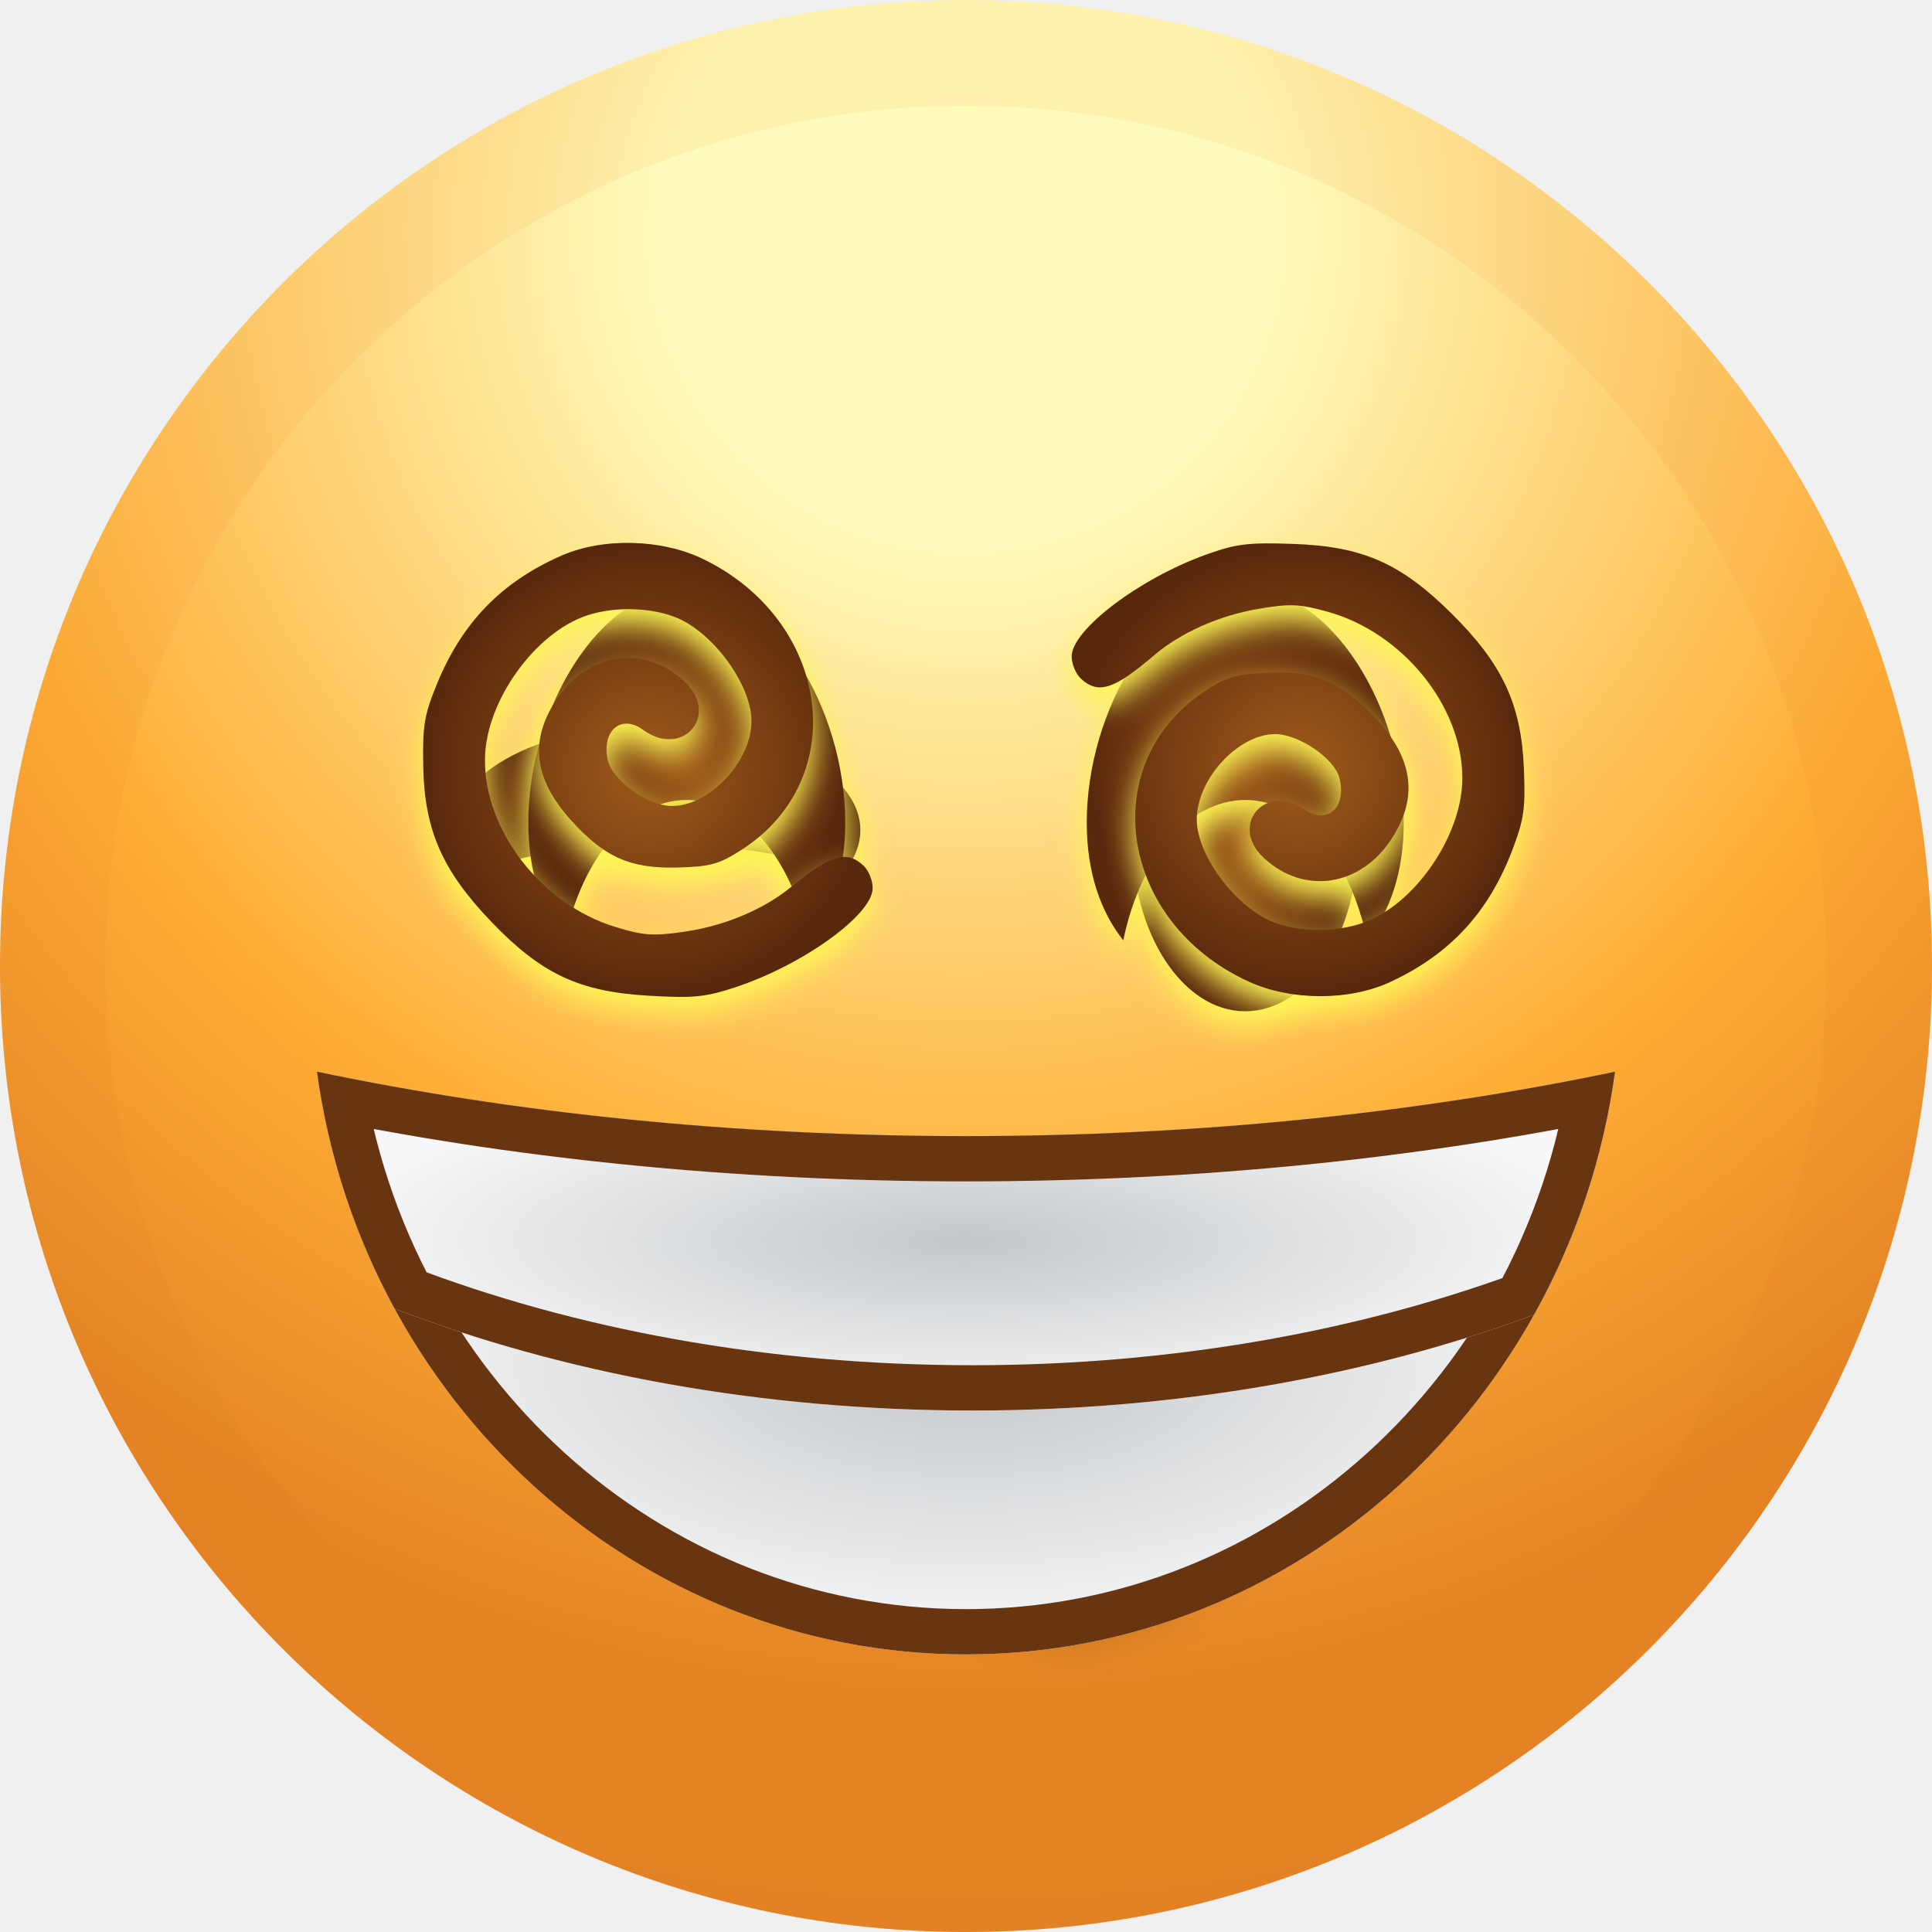
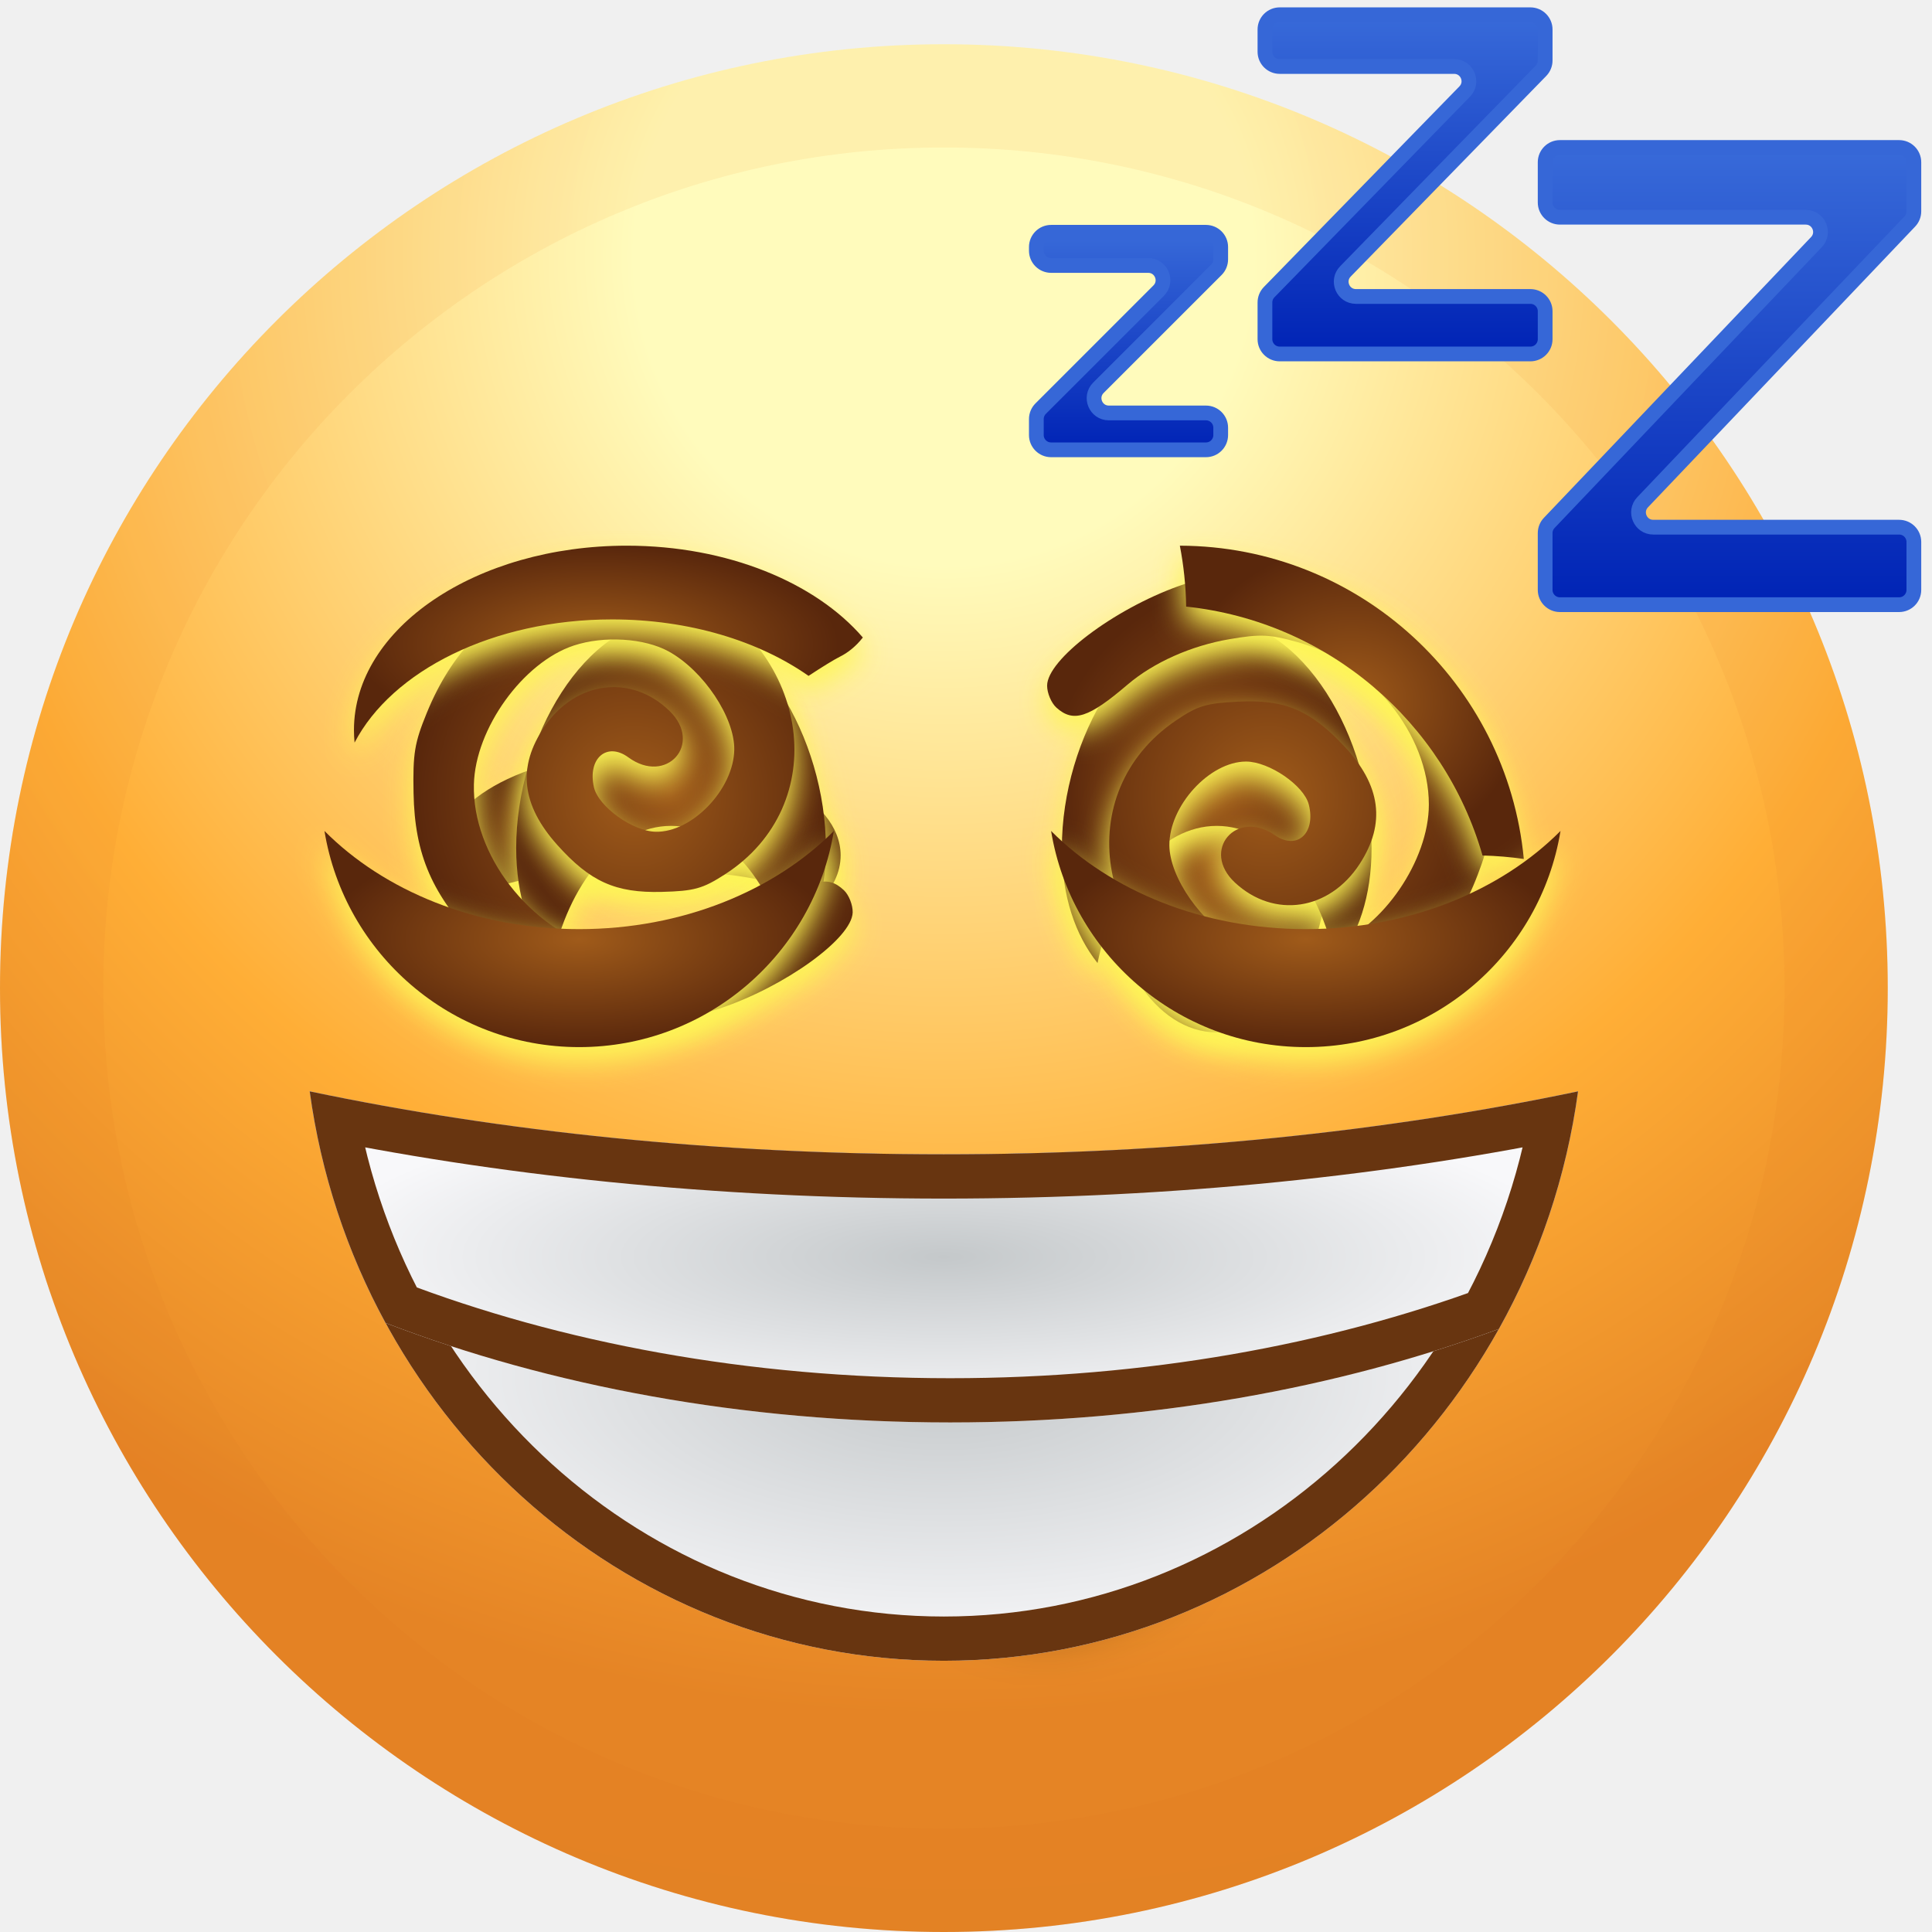
- <svg xmlns="http://www.w3.org/2000/svg" width="128" height="128" viewBox="0 0 128 128" fill="none">
+ <svg xmlns="http://www.w3.org/2000/svg" width="131" height="131" viewBox="0 0 131 131" fill="none">
  <g id="smiley-face--total">
-     <g id="Ellipse 3">
-       <circle cx="64" cy="64" r="64" fill="url(#paint0_radial)" />
-       <circle cx="64" cy="64" r="60.5" stroke="url(#paint1_radial)" stroke-opacity="0.1" stroke-width="7" />
-     </g>
-     <g id="face">
+     <g id="base-smiley">
+       <circle cx="64" cy="67" r="64" fill="url(#paint0_radial)" />
+       <circle cx="64" cy="67" r="60.5" stroke="url(#paint1_radial)" stroke-opacity="0.1" stroke-width="7" />
+     </g>
+     <g id="faces">
      <g id="mouth-wow" filter="url(#filter0_d)">
-         <circle cx="64" cy="94" r="10" fill="url(#paint2_radial)" />
+         <circle cx="64" cy="97" r="10" fill="url(#paint2_radial)" />
      </g>
      <g id="lips-kiss" filter="url(#filter1_d)">
-         <path fill-rule="evenodd" clip-rule="evenodd" d="M69.287 78C67.573 78.459 65.591 78.834 63.419 79.103C65.929 79.572 68.058 80.329 69.562 81.272C72.269 82.362 73.951 83.886 73.951 85.573C73.951 86.873 72.952 88.076 71.254 89.059C70.982 89.283 70.68 89.502 70.35 89.714C68.842 91.027 66.652 92.289 64.023 93.326C65.515 94.002 66.839 94.748 67.942 95.526C68.473 95.744 68.97 95.976 69.428 96.219C72.214 97.312 73.951 98.859 73.951 100.573C73.951 102.259 72.269 103.783 69.562 104.874C67.975 105.868 65.692 106.656 63 107.118C65.106 107.401 67.021 107.786 68.669 108.25C74.62 107.316 78.951 104.456 78.951 101.073C78.951 97.888 75.113 95.166 69.698 94.079C69.861 93.771 69.951 93.431 69.951 93.073C69.951 92.715 69.861 92.374 69.698 92.067C75.113 90.979 78.951 88.258 78.951 85.073C78.951 81.808 74.918 79.03 69.287 78Z" fill="url(#paint3_radial)" />
+         <path fill-rule="evenodd" clip-rule="evenodd" d="M69.287 81C67.573 81.459 65.591 81.834 63.419 82.103C65.929 82.572 68.058 83.329 69.562 84.272C72.269 85.362 73.951 86.886 73.951 88.573C73.951 89.873 72.952 91.076 71.254 92.059C70.982 92.283 70.68 92.502 70.35 92.714C68.842 94.027 66.652 95.289 64.023 96.326C65.515 97.002 66.839 97.748 67.942 98.526C68.473 98.744 68.97 98.976 69.428 99.219C72.214 100.312 73.951 101.858 73.951 103.573C73.951 105.259 72.269 106.783 69.562 107.874C67.975 108.868 65.692 109.656 63 110.118C65.106 110.401 67.021 110.786 68.669 111.25C74.62 110.316 78.951 107.456 78.951 104.073C78.951 100.888 75.113 98.166 69.698 97.079C69.861 96.771 69.951 96.431 69.951 96.073C69.951 95.715 69.861 95.374 69.698 95.067C75.113 93.979 78.951 91.258 78.951 88.073C78.951 84.808 74.918 82.03 69.287 81Z" fill="url(#paint3_radial)" />
      </g>
      <g id="mouth">
        <g id="bottom-row-teeth">
          <mask id="path-5-inside-1" fill="white">
-             <path fill-rule="evenodd" clip-rule="evenodd" d="M21 71C23.974 92.822 42.093 109.609 64 109.609C85.907 109.609 104.026 92.822 107 71C93.933 73.74 79.363 75.27 64 75.27C48.637 75.27 34.067 73.74 21 71Z" />
+             <path fill-rule="evenodd" clip-rule="evenodd" d="M21 74C23.974 95.822 42.093 112.609 64 112.609C85.907 112.609 104.026 95.822 107 74C93.933 76.74 79.363 78.27 64 78.27C48.637 78.27 34.067 76.74 21 74Z" />
          </mask>
-           <path fill-rule="evenodd" clip-rule="evenodd" d="M21 71C23.974 92.822 42.093 109.609 64 109.609C85.907 109.609 104.026 92.822 107 71C93.933 73.74 79.363 75.27 64 75.27C48.637 75.27 34.067 73.74 21 71Z" fill="url(#paint4_radial)" />
-           <path d="M21 71L21.616 68.064L17.453 67.191L18.027 71.405L21 71ZM107 71L109.973 71.405L110.547 67.191L106.384 68.064L107 71ZM64 106.609C43.691 106.609 26.758 91.029 23.973 70.595L18.027 71.405C21.191 94.615 40.495 112.609 64 112.609V106.609ZM104.027 70.595C101.242 91.029 84.309 106.609 64 106.609V112.609C87.505 112.609 106.809 94.615 109.973 71.405L104.027 70.595ZM106.384 68.064C93.531 70.759 79.168 72.27 64 72.27V78.27C79.558 78.27 94.335 76.721 107.616 73.936L106.384 68.064ZM64 72.27C48.832 72.27 34.469 70.759 21.616 68.064L20.384 73.936C33.665 76.721 48.442 78.27 64 78.27V72.27Z" fill="#683510" mask="url(#path-5-inside-1)" />
+           <path fill-rule="evenodd" clip-rule="evenodd" d="M21 74C23.974 95.822 42.093 112.609 64 112.609C85.907 112.609 104.026 95.822 107 74C93.933 76.74 79.363 78.27 64 78.27C48.637 78.27 34.067 76.74 21 74Z" fill="url(#paint4_radial)" />
+           <path d="M21 74L21.616 71.064L17.453 70.191L18.027 74.405L21 74ZM107 74L109.973 74.405L110.547 70.191L106.384 71.064L107 74ZM64 109.609C43.691 109.609 26.758 94.029 23.973 73.595L18.027 74.405C21.191 97.615 40.495 115.609 64 115.609V109.609ZM104.027 73.595C101.242 94.029 84.309 109.609 64 109.609V115.609C87.505 115.609 106.809 97.615 109.973 74.405L104.027 73.595ZM106.384 71.064C93.531 73.759 79.168 75.27 64 75.27V81.27C79.558 81.27 94.335 79.721 107.616 76.936L106.384 71.064ZM64 75.27C48.832 75.27 34.469 73.759 21.616 71.064L20.384 76.936C33.665 79.721 48.442 81.27 64 81.27V75.27Z" fill="#683510" mask="url(#path-5-inside-1)" />
        </g>
        <g id="top-row-teeth">
          <mask id="path-7-inside-2" fill="white">
-             <path fill-rule="evenodd" clip-rule="evenodd" d="M101.634 87.109C90.713 91.139 77.999 93.45 64.428 93.45C50.407 93.45 37.301 90.983 26.142 86.702C23.548 81.939 21.768 76.638 21 71C34.067 73.74 48.637 75.27 64 75.27C79.363 75.27 93.933 73.74 107 71C106.21 76.799 104.35 82.242 101.634 87.109Z" />
+             <path fill-rule="evenodd" clip-rule="evenodd" d="M101.634 90.109C90.713 94.139 77.999 96.45 64.428 96.45C50.407 96.45 37.301 93.983 26.142 89.702C23.548 84.939 21.768 79.638 21 74C34.067 76.74 48.637 78.27 64 78.27C79.363 78.27 93.933 76.74 107 74C106.21 79.799 104.35 85.242 101.634 90.109Z" />
          </mask>
-           <path fill-rule="evenodd" clip-rule="evenodd" d="M101.634 87.109C90.713 91.139 77.999 93.45 64.428 93.45C50.407 93.45 37.301 90.983 26.142 86.702C23.548 81.939 21.768 76.638 21 71C34.067 73.74 48.637 75.27 64 75.27C79.363 75.27 93.933 73.74 107 71C106.21 76.799 104.35 82.242 101.634 87.109Z" fill="url(#paint5_radial)" />
-           <path d="M101.634 87.109L102.673 89.923L103.713 89.539L104.254 88.57L101.634 87.109ZM26.142 86.702L23.507 88.137L24.036 89.107L25.067 89.503L26.142 86.702ZM21 71L21.616 68.064L17.453 67.191L18.027 71.405L21 71ZM107 71L109.973 71.405L110.547 67.191L106.384 68.064L107 71ZM100.595 84.294C90.026 88.195 77.665 90.45 64.428 90.45V96.45C78.332 96.45 91.4 94.084 102.673 89.923L100.595 84.294ZM64.428 90.45C50.751 90.45 38.011 88.043 27.216 83.901L25.067 89.503C36.591 93.924 50.064 96.45 64.428 96.45V90.45ZM18.027 71.405C18.846 77.409 20.741 83.059 23.507 88.137L28.776 85.267C26.354 80.82 24.691 75.867 23.973 70.595L18.027 71.405ZM64 72.27C48.832 72.27 34.469 70.759 21.616 68.064L20.384 73.936C33.665 76.721 48.442 78.27 64 78.27V72.27ZM106.384 68.064C93.531 70.759 79.168 72.27 64 72.27V78.27C79.558 78.27 94.335 76.721 107.616 73.936L106.384 68.064ZM104.254 88.57C107.15 83.381 109.131 77.58 109.973 71.405L104.027 70.595C103.288 76.017 101.55 81.102 99.014 85.647L104.254 88.57Z" fill="#683510" mask="url(#path-7-inside-2)" />
+           <path fill-rule="evenodd" clip-rule="evenodd" d="M101.634 90.109C90.713 94.139 77.999 96.45 64.428 96.45C50.407 96.45 37.301 93.983 26.142 89.702C23.548 84.939 21.768 79.638 21 74C34.067 76.74 48.637 78.27 64 78.27C79.363 78.27 93.933 76.74 107 74C106.21 79.799 104.35 85.242 101.634 90.109Z" fill="url(#paint5_radial)" />
+           <path d="M101.634 90.109L102.673 92.923L103.713 92.539L104.254 91.57L101.634 90.109ZM26.142 89.702L23.507 91.137L24.036 92.107L25.067 92.503L26.142 89.702ZM21 74L21.616 71.064L17.453 70.191L18.027 74.405L21 74ZM107 74L109.973 74.405L110.547 70.191L106.384 71.064L107 74ZM100.595 87.294C90.026 91.195 77.665 93.45 64.428 93.45V99.45C78.332 99.45 91.4 97.084 102.673 92.923L100.595 87.294ZM64.428 93.45C50.751 93.45 38.011 91.043 27.216 86.901L25.067 92.503C36.591 96.924 50.064 99.45 64.428 99.45V93.45ZM18.027 74.405C18.846 80.409 20.741 86.059 23.507 91.137L28.776 88.267C26.354 83.82 24.691 78.867 23.973 73.595L18.027 74.405ZM64 75.27C48.832 75.27 34.469 73.759 21.616 71.064L20.384 76.936C33.665 79.721 48.442 81.27 64 81.27V75.27ZM106.384 71.064C93.531 73.759 79.168 75.27 64 75.27V81.27C79.558 81.27 94.335 79.721 107.616 76.936L106.384 71.064ZM104.254 91.57C107.15 86.381 109.131 80.58 109.973 74.405L104.027 73.595C103.288 79.017 101.55 84.102 99.014 88.647L104.254 91.57Z" fill="#683510" mask="url(#path-7-inside-2)" />
        </g>
      </g>
      <g id="eyes--left-wink">
        <g id="eye-left" filter="url(#filter2_d)">
-           <path fill-rule="evenodd" clip-rule="evenodd" d="M55.494 58.216C56.456 57.253 57 56.159 57 55C57 51.134 50.956 48 43.5 48C36.044 48 30 51.134 30 55C30 56.159 30.544 57.253 31.506 58.216C33.752 56.556 38.28 56 43.5 56C48.72 56 53.248 56.556 55.494 58.216Z" fill="url(#paint6_radial)" />
+           <path fill-rule="evenodd" clip-rule="evenodd" d="M55.494 61.216C56.456 60.253 57 59.159 57 58C57 54.134 50.956 51 43.5 51C36.044 51 30 54.134 30 58C30 59.159 30.544 60.253 31.506 61.216C33.752 59.556 38.28 59 43.5 59C48.72 59 53.248 59.556 55.494 61.216Z" fill="url(#paint6_radial)" />
        </g>
        <g id="eye-right" filter="url(#filter3_d)">
-           <ellipse cx="82.5" cy="55.5" rx="7.5" ry="11.5" fill="url(#paint7_radial)" />
+           <ellipse cx="82.5" cy="58.5" rx="7.5" ry="11.5" fill="url(#paint7_radial)" />
        </g>
      </g>
      <g id="eyes">
        <g id="left-eye" filter="url(#filter4_d)">
-           <path fill-rule="evenodd" clip-rule="evenodd" d="M53.581 62.301C55.092 60.396 56 57.778 56 54.5C56 47.044 51.299 39 45.5 39C39.701 39 35 47.044 35 54.5C35 57.778 35.908 60.396 37.419 62.301C38.531 56.901 41.729 53 45.5 53C49.271 53 52.469 56.901 53.581 62.301Z" fill="url(#paint8_radial)" />
+           <path fill-rule="evenodd" clip-rule="evenodd" d="M53.581 65.301C55.092 63.396 56 60.778 56 57.5C56 50.044 51.299 42 45.5 42C39.701 42 35 50.044 35 57.5C35 60.778 35.908 63.396 37.419 65.301C38.531 59.901 41.729 56 45.5 56C49.271 56 52.469 59.901 53.581 65.301Z" fill="url(#paint8_radial)" />
        </g>
        <g id="right-eye" filter="url(#filter5_d)">
-           <path fill-rule="evenodd" clip-rule="evenodd" d="M90.581 62.301C92.092 60.396 93 57.778 93 54.5C93 47.044 88.299 39 82.5 39C76.701 39 72 47.044 72 54.5C72 57.778 72.908 60.396 74.419 62.301C75.531 56.901 78.729 53 82.5 53C86.271 53 89.469 56.901 90.581 62.301Z" fill="url(#paint9_radial)" />
+           <path fill-rule="evenodd" clip-rule="evenodd" d="M90.581 65.301C92.092 63.396 93 60.778 93 57.5C93 50.044 88.299 42 82.5 42C76.701 42 72 50.044 72 57.5C72 60.778 72.908 63.396 74.419 65.301C75.531 59.901 78.729 56 82.5 56C86.271 56 89.469 59.901 90.581 65.301Z" fill="url(#paint9_radial)" />
        </g>
        <g id="right-eye-dizzy" filter="url(#filter6_d)">
-           <path d="M71 43.492C71 41.731 75.483 38.333 79.901 36.746C81.897 36.029 82.692 35.931 85.668 36.035C90.294 36.196 92.812 37.309 96.222 40.7C99.541 44.001 100.779 46.659 100.96 50.869C101.075 53.556 100.976 54.265 100.197 56.314C98.625 60.448 96.071 63.213 92.13 65.05C89.403 66.322 85.527 66.316 82.731 65.036C74.191 61.127 72.558 50.724 79.721 45.863C81.209 44.853 81.768 44.683 83.969 44.573C87.103 44.415 88.839 45.145 91.131 47.582C93.637 50.246 93.98 52.83 92.194 55.58C90.138 58.745 86.386 59.307 83.737 56.846C81.399 54.673 83.829 51.806 86.457 53.637C87.942 54.672 89.233 53.496 88.743 51.554C88.416 50.259 86.051 48.638 84.488 48.638C82.017 48.638 79.27 51.643 79.29 54.324C79.307 56.51 81.502 59.636 83.895 60.881C85.561 61.749 88.309 61.855 90.338 61.129C93.756 59.906 96.884 55.332 96.884 51.554C96.884 46.785 92.929 41.904 87.948 40.527C86.072 40.008 85.456 39.983 83.38 40.337C80.758 40.784 78.216 41.918 76.448 43.427C73.813 45.678 72.777 46.013 71.631 44.981C71.284 44.668 71 43.998 71 43.492Z" fill="url(#paint10_radial)" />
+           <path d="M71 46.492C71 44.731 75.483 41.333 79.901 39.746C81.897 39.029 82.692 38.931 85.668 39.035C90.294 39.196 92.812 40.309 96.222 43.7C99.541 47.001 100.779 49.659 100.96 53.869C101.075 56.556 100.976 57.265 100.197 59.314C98.625 63.448 96.071 66.213 92.13 68.05C89.403 69.322 85.527 69.316 82.731 68.036C74.191 64.127 72.558 53.724 79.721 48.863C81.209 47.853 81.768 47.683 83.969 47.573C87.103 47.415 88.839 48.145 91.131 50.582C93.637 53.246 93.98 55.83 92.194 58.58C90.138 61.745 86.386 62.307 83.737 59.846C81.399 57.673 83.829 54.806 86.457 56.637C87.942 57.672 89.233 56.496 88.743 54.554C88.416 53.259 86.051 51.638 84.488 51.638C82.017 51.638 79.27 54.643 79.29 57.324C79.307 59.51 81.502 62.636 83.895 63.881C85.561 64.749 88.309 64.855 90.338 64.129C93.756 62.906 96.884 58.332 96.884 54.554C96.884 49.785 92.929 44.904 87.948 43.527C86.072 43.008 85.456 42.983 83.38 43.337C80.758 43.784 78.216 44.918 76.448 46.427C73.813 48.678 72.777 49.013 71.631 47.981C71.284 47.668 71 46.998 71 46.492Z" fill="url(#paint10_radial)" />
        </g>
        <g id="left-eye--dizzy" filter="url(#filter7_d)">
-           <path d="M57.816 58.866C57.774 60.626 53.211 63.916 48.756 65.396C46.743 66.065 45.947 66.144 42.974 65.969C38.352 65.697 35.862 64.524 32.534 61.052C29.295 57.672 28.121 54.986 28.041 50.773C27.99 48.084 28.106 47.378 28.934 45.348C30.605 41.253 33.224 38.549 37.208 36.807C39.965 35.601 43.84 35.7 46.605 37.047C55.048 41.159 56.431 51.598 49.154 56.286C47.642 57.26 47.08 57.417 44.876 57.475C41.74 57.557 40.021 56.786 37.788 54.294C35.347 51.571 35.066 48.98 36.918 46.273C39.048 43.158 42.813 42.687 45.403 45.211C47.688 47.438 45.19 50.247 42.606 48.353C41.146 47.283 39.828 48.428 40.272 50.38C40.567 51.684 42.892 53.361 44.455 53.398C46.925 53.457 49.743 50.519 49.787 47.838C49.823 45.652 47.704 42.474 45.342 41.172C43.696 40.265 40.952 40.094 38.906 40.77C35.459 41.911 32.223 46.409 32.133 50.185C32.018 54.953 35.855 59.927 40.802 61.424C42.665 61.987 43.28 62.028 45.364 61.724C47.995 61.339 50.565 60.267 52.367 58.8C55.056 56.612 56.099 56.303 57.221 57.362C57.56 57.683 57.828 58.359 57.816 58.866Z" fill="url(#paint11_radial)" />
-         </g>
-       </g>
+           <path d="M57.816 61.866C57.774 63.626 53.211 66.916 48.756 68.396C46.743 69.065 45.947 69.144 42.974 68.969C38.352 68.697 35.862 67.524 32.534 64.052C29.295 60.672 28.121 57.986 28.041 53.773C27.99 51.084 28.106 50.378 28.934 48.348C30.605 44.253 33.224 41.549 37.208 39.807C39.965 38.601 43.84 38.7 46.605 40.047C55.048 44.159 56.431 54.598 49.154 59.286C47.642 60.26 47.08 60.417 44.876 60.475C41.74 60.557 40.021 59.786 37.788 57.294C35.347 54.571 35.066 51.98 36.918 49.273C39.048 46.158 42.813 45.687 45.403 48.211C47.688 50.438 45.19 53.247 42.606 51.353C41.146 50.283 39.828 51.428 40.272 53.38C40.567 54.684 42.892 56.361 44.455 56.398C46.925 56.457 49.743 53.519 49.787 50.838C49.823 48.652 47.704 45.474 45.342 44.172C43.696 43.265 40.952 43.094 38.906 43.77C35.459 44.911 32.223 49.409 32.133 53.185C32.018 57.953 35.855 62.927 40.802 64.424C42.665 64.987 43.28 65.028 45.364 64.724C47.995 64.339 50.565 63.267 52.367 61.8C55.056 59.612 56.099 59.303 57.221 60.362C57.56 60.683 57.828 61.359 57.816 61.866Z" fill="url(#paint11_radial)" />
+         </g>
+       </g>
+       <g id="eyebrows">
+         <g id="eyebrow-right" filter="url(#filter8_d)">
+           <path d="M103.323 58.243C102.406 58.11 101.471 58.031 100.522 58.007C97.926 48.959 90.041 42.147 80.427 41.131C80.406 39.72 80.26 38.34 80 37C92.186 37.035 102.19 46.346 103.323 58.243Z" fill="url(#paint12_radial)" />
+         </g>
+         <g id="eyebrow-left" filter="url(#filter9_d)">
+           <path d="M58.506 43.227C57.998 43.88 57.42 44.29 57 44.5C56.547 44.726 55.764 45.211 54.824 45.828C51.459 43.468 46.733 42 41.5 42C33.434 42 26.574 45.488 24.042 50.353C24.014 50.071 24 49.787 24 49.5C24 42.596 32.283 37 42.5 37C49.334 37 55.302 39.504 58.506 43.227Z" fill="url(#paint13_radial)" />
+         </g>
+       </g>
+     </g>
+     <g id="eyes--sleepy">
+       <g id="Subtract" filter="url(#filter10_d)">
+         <path d="M56.541 56.342C52.512 60.397 46.273 63 39.27 63C32.268 63 26.029 60.397 22 56.342C23.358 64.655 30.573 71 39.27 71C47.968 71 55.183 64.655 56.541 56.342Z" fill="url(#paint14_radial)" />
+       </g>
+       <g id="Subtract_2" filter="url(#filter11_d)">
+         <path d="M105.811 56.342C101.782 60.397 95.544 63 88.541 63C81.538 63 75.3 60.397 71.27 56.342C72.628 64.655 79.844 71 88.541 71C97.238 71 104.454 64.655 105.811 56.342Z" fill="url(#paint15_radial)" />
+       </g>
+     </g>
+     <g id="sleep-group">
+       <path id="z-small" d="M70.27 17V16.75C70.27 16.198 70.718 15.75 71.27 15.75H81.77C82.323 15.75 82.77 16.198 82.77 16.75V17.586C82.77 17.851 82.665 18.105 82.478 18.293L74.478 26.293C73.848 26.923 74.294 28 75.185 28H81.77C82.323 28 82.77 28.448 82.77 29V29.5C82.77 30.052 82.323 30.5 81.77 30.5H71.27C70.718 30.5 70.27 30.052 70.27 29.5V28.414C70.27 28.149 70.376 27.895 70.563 27.707L78.563 19.707C79.193 19.077 78.747 18 77.856 18H71.27C70.718 18 70.27 17.552 70.27 17Z" fill="url(#paint16_linear)" stroke="#3667D7" />
+       <path id="z-medium" d="M85.77 3.508V2C85.77 1.448 86.218 1 86.77 1H103.77C104.323 1 104.77 1.448 104.77 2V4.102C104.77 4.363 104.669 4.613 104.487 4.8L91.226 18.404C90.608 19.037 91.057 20.102 91.942 20.102H103.77C104.323 20.102 104.77 20.549 104.77 21.102V23C104.77 23.552 104.323 24 103.77 24H86.77C86.218 24 85.77 23.552 85.77 23V20.508C85.77 20.248 85.872 19.997 86.054 19.81L99.315 6.206C99.933 5.573 99.484 4.508 98.599 4.508H86.77C86.218 4.508 85.77 4.061 85.77 3.508Z" fill="url(#paint17_linear)" stroke="#3667D7" />
+       <path id="z-big" d="M104.77 13.729V11C104.77 10.448 105.218 10 105.77 10H128.77C129.323 10 129.77 10.448 129.77 11V14.329C129.77 14.586 129.672 14.832 129.495 15.018L111.378 34.056C110.772 34.693 111.223 35.746 112.102 35.746H128.77C129.323 35.746 129.77 36.194 129.77 36.746V40C129.77 40.552 129.323 41 128.77 41H105.77C105.218 41 104.77 40.552 104.77 40V36.145C104.77 35.889 104.869 35.642 105.046 35.456L123.163 16.418C123.769 15.781 123.317 14.729 122.438 14.729H105.77C105.218 14.729 104.77 14.281 104.77 13.729Z" fill="url(#paint18_linear)" stroke="#3667D7" />
    </g>
  </g>
  <defs>
-     <filter id="filter0_d" x="52" y="83" width="24" height="24" filterUnits="userSpaceOnUse" color-interpolation-filters="sRGB">
-       <feFlood flood-opacity="0" result="BackgroundImageFix" />
-       <feColorMatrix in="SourceAlpha" type="matrix" values="0 0 0 0 0 0 0 0 0 0 0 0 0 0 0 0 0 0 127 0" />
-       <feOffset dy="1" />
-       <feGaussianBlur stdDeviation="1" />
-       <feColorMatrix type="matrix" values="0 0 0 0 0.992 0 0 0 0 0.965 0 0 0 0 0.333 0 0 0 1 0" />
-       <feBlend mode="normal" in2="BackgroundImageFix" result="effect1_dropShadow" />
-       <feBlend mode="normal" in="SourceGraphic" in2="effect1_dropShadow" result="shape" />
-     </filter>
-     <filter id="filter1_d" x="62" y="75" width="21.951" height="36.25" filterUnits="userSpaceOnUse" color-interpolation-filters="sRGB">
+     <filter id="filter0_d" x="52" y="86" width="24" height="24" filterUnits="userSpaceOnUse" color-interpolation-filters="sRGB">
+       <feFlood flood-opacity="0" result="BackgroundImageFix" />
+       <feColorMatrix in="SourceAlpha" type="matrix" values="0 0 0 0 0 0 0 0 0 0 0 0 0 0 0 0 0 0 127 0" />
+       <feOffset dy="1" />
+       <feGaussianBlur stdDeviation="1" />
+       <feColorMatrix type="matrix" values="0 0 0 0 0.992 0 0 0 0 0.965 0 0 0 0 0.333 0 0 0 1 0" />
+       <feBlend mode="normal" in2="BackgroundImageFix" result="effect1_dropShadow" />
+       <feBlend mode="normal" in="SourceGraphic" in2="effect1_dropShadow" result="shape" />
+     </filter>
+     <filter id="filter1_d" x="62" y="78" width="21.951" height="36.25" filterUnits="userSpaceOnUse" color-interpolation-filters="sRGB">
      <feFlood flood-opacity="0" result="BackgroundImageFix" />
      <feColorMatrix in="SourceAlpha" type="matrix" values="0 0 0 0 0 0 0 0 0 0 0 0 0 0 0 0 0 0 127 0" />
      <feOffset dx="2" />
      <feGaussianBlur stdDeviation="1.5" />
      <feColorMatrix type="matrix" values="0 0 0 0 0 0 0 0 0 0 0 0 0 0 0 0 0 0 0.25 0" />
      <feBlend mode="normal" in2="BackgroundImageFix" result="effect1_dropShadow" />
      <feBlend mode="normal" in="SourceGraphic" in2="effect1_dropShadow" result="shape" />
    </filter>
-     <filter id="filter2_d" x="28" y="47" width="31" height="14.216" filterUnits="userSpaceOnUse" color-interpolation-filters="sRGB">
-       <feFlood flood-opacity="0" result="BackgroundImageFix" />
-       <feColorMatrix in="SourceAlpha" type="matrix" values="0 0 0 0 0 0 0 0 0 0 0 0 0 0 0 0 0 0 127 0" />
-       <feOffset dy="1" />
-       <feGaussianBlur stdDeviation="1" />
-       <feColorMatrix type="matrix" values="0 0 0 0 0.992 0 0 0 0 0.965 0 0 0 0 0.333 0 0 0 1 0" />
-       <feBlend mode="normal" in2="BackgroundImageFix" result="effect1_dropShadow" />
-       <feBlend mode="normal" in="SourceGraphic" in2="effect1_dropShadow" result="shape" />
-     </filter>
-     <filter id="filter3_d" x="73" y="43" width="19" height="27" filterUnits="userSpaceOnUse" color-interpolation-filters="sRGB">
-       <feFlood flood-opacity="0" result="BackgroundImageFix" />
-       <feColorMatrix in="SourceAlpha" type="matrix" values="0 0 0 0 0 0 0 0 0 0 0 0 0 0 0 0 0 0 127 0" />
-       <feOffset dy="1" />
-       <feGaussianBlur stdDeviation="1" />
-       <feColorMatrix type="matrix" values="0 0 0 0 0.992 0 0 0 0 0.965 0 0 0 0 0.333 0 0 0 1 0" />
-       <feBlend mode="normal" in2="BackgroundImageFix" result="effect1_dropShadow" />
-       <feBlend mode="normal" in="SourceGraphic" in2="effect1_dropShadow" result="shape" />
-     </filter>
-     <filter id="filter4_d" x="33" y="38" width="25" height="27.301" filterUnits="userSpaceOnUse" color-interpolation-filters="sRGB">
-       <feFlood flood-opacity="0" result="BackgroundImageFix" />
-       <feColorMatrix in="SourceAlpha" type="matrix" values="0 0 0 0 0 0 0 0 0 0 0 0 0 0 0 0 0 0 127 0" />
-       <feOffset dy="1" />
-       <feGaussianBlur stdDeviation="1" />
-       <feColorMatrix type="matrix" values="0 0 0 0 0.992 0 0 0 0 0.965 0 0 0 0 0.333 0 0 0 1 0" />
-       <feBlend mode="normal" in2="BackgroundImageFix" result="effect1_dropShadow" />
-       <feBlend mode="normal" in="SourceGraphic" in2="effect1_dropShadow" result="shape" />
-     </filter>
-     <filter id="filter5_d" x="70" y="38" width="25" height="27.301" filterUnits="userSpaceOnUse" color-interpolation-filters="sRGB">
-       <feFlood flood-opacity="0" result="BackgroundImageFix" />
-       <feColorMatrix in="SourceAlpha" type="matrix" values="0 0 0 0 0 0 0 0 0 0 0 0 0 0 0 0 0 0 127 0" />
-       <feOffset dy="1" />
-       <feGaussianBlur stdDeviation="1" />
-       <feColorMatrix type="matrix" values="0 0 0 0 0.992 0 0 0 0 0.965 0 0 0 0 0.333 0 0 0 1 0" />
-       <feBlend mode="normal" in2="BackgroundImageFix" result="effect1_dropShadow" />
-       <feBlend mode="normal" in="SourceGraphic" in2="effect1_dropShadow" result="shape" />
-     </filter>
-     <filter id="filter6_d" x="69" y="35" width="34" height="34" filterUnits="userSpaceOnUse" color-interpolation-filters="sRGB">
-       <feFlood flood-opacity="0" result="BackgroundImageFix" />
-       <feColorMatrix in="SourceAlpha" type="matrix" values="0 0 0 0 0 0 0 0 0 0 0 0 0 0 0 0 0 0 127 0" />
-       <feOffset dy="1" />
-       <feGaussianBlur stdDeviation="1" />
-       <feColorMatrix type="matrix" values="0 0 0 0 0.992 0 0 0 0 0.965 0 0 0 0 0.333 0 0 0 1 0" />
-       <feBlend mode="normal" in2="BackgroundImageFix" result="effect1_dropShadow" />
-       <feBlend mode="normal" in="SourceGraphic" in2="effect1_dropShadow" result="shape" />
-     </filter>
-     <filter id="filter7_d" x="25.645" y="34.645" width="34.71" height="34.71" filterUnits="userSpaceOnUse" color-interpolation-filters="sRGB">
-       <feFlood flood-opacity="0" result="BackgroundImageFix" />
-       <feColorMatrix in="SourceAlpha" type="matrix" values="0 0 0 0 0 0 0 0 0 0 0 0 0 0 0 0 0 0 127 0" />
-       <feOffset dy="1" />
-       <feGaussianBlur stdDeviation="1" />
-       <feColorMatrix type="matrix" values="0 0 0 0 0.992 0 0 0 0 0.965 0 0 0 0 0.333 0 0 0 1 0" />
-       <feBlend mode="normal" in2="BackgroundImageFix" result="effect1_dropShadow" />
-       <feBlend mode="normal" in="SourceGraphic" in2="effect1_dropShadow" result="shape" />
-     </filter>
-     <radialGradient id="paint0_radial" cx="0" cy="0" r="1" gradientUnits="userSpaceOnUse" gradientTransform="translate(64 15) rotate(90) scale(113)">
+     <filter id="filter2_d" x="28" y="50" width="31" height="14.216" filterUnits="userSpaceOnUse" color-interpolation-filters="sRGB">
+       <feFlood flood-opacity="0" result="BackgroundImageFix" />
+       <feColorMatrix in="SourceAlpha" type="matrix" values="0 0 0 0 0 0 0 0 0 0 0 0 0 0 0 0 0 0 127 0" />
+       <feOffset dy="1" />
+       <feGaussianBlur stdDeviation="1" />
+       <feColorMatrix type="matrix" values="0 0 0 0 0.992 0 0 0 0 0.965 0 0 0 0 0.333 0 0 0 1 0" />
+       <feBlend mode="normal" in2="BackgroundImageFix" result="effect1_dropShadow" />
+       <feBlend mode="normal" in="SourceGraphic" in2="effect1_dropShadow" result="shape" />
+     </filter>
+     <filter id="filter3_d" x="73" y="46" width="19" height="27" filterUnits="userSpaceOnUse" color-interpolation-filters="sRGB">
+       <feFlood flood-opacity="0" result="BackgroundImageFix" />
+       <feColorMatrix in="SourceAlpha" type="matrix" values="0 0 0 0 0 0 0 0 0 0 0 0 0 0 0 0 0 0 127 0" />
+       <feOffset dy="1" />
+       <feGaussianBlur stdDeviation="1" />
+       <feColorMatrix type="matrix" values="0 0 0 0 0.992 0 0 0 0 0.965 0 0 0 0 0.333 0 0 0 1 0" />
+       <feBlend mode="normal" in2="BackgroundImageFix" result="effect1_dropShadow" />
+       <feBlend mode="normal" in="SourceGraphic" in2="effect1_dropShadow" result="shape" />
+     </filter>
+     <filter id="filter4_d" x="33" y="41" width="25" height="27.301" filterUnits="userSpaceOnUse" color-interpolation-filters="sRGB">
+       <feFlood flood-opacity="0" result="BackgroundImageFix" />
+       <feColorMatrix in="SourceAlpha" type="matrix" values="0 0 0 0 0 0 0 0 0 0 0 0 0 0 0 0 0 0 127 0" />
+       <feOffset dy="1" />
+       <feGaussianBlur stdDeviation="1" />
+       <feColorMatrix type="matrix" values="0 0 0 0 0.992 0 0 0 0 0.965 0 0 0 0 0.333 0 0 0 1 0" />
+       <feBlend mode="normal" in2="BackgroundImageFix" result="effect1_dropShadow" />
+       <feBlend mode="normal" in="SourceGraphic" in2="effect1_dropShadow" result="shape" />
+     </filter>
+     <filter id="filter5_d" x="70" y="41" width="25" height="27.301" filterUnits="userSpaceOnUse" color-interpolation-filters="sRGB">
+       <feFlood flood-opacity="0" result="BackgroundImageFix" />
+       <feColorMatrix in="SourceAlpha" type="matrix" values="0 0 0 0 0 0 0 0 0 0 0 0 0 0 0 0 0 0 127 0" />
+       <feOffset dy="1" />
+       <feGaussianBlur stdDeviation="1" />
+       <feColorMatrix type="matrix" values="0 0 0 0 0.992 0 0 0 0 0.965 0 0 0 0 0.333 0 0 0 1 0" />
+       <feBlend mode="normal" in2="BackgroundImageFix" result="effect1_dropShadow" />
+       <feBlend mode="normal" in="SourceGraphic" in2="effect1_dropShadow" result="shape" />
+     </filter>
+     <filter id="filter6_d" x="69" y="38" width="34" height="34" filterUnits="userSpaceOnUse" color-interpolation-filters="sRGB">
+       <feFlood flood-opacity="0" result="BackgroundImageFix" />
+       <feColorMatrix in="SourceAlpha" type="matrix" values="0 0 0 0 0 0 0 0 0 0 0 0 0 0 0 0 0 0 127 0" />
+       <feOffset dy="1" />
+       <feGaussianBlur stdDeviation="1" />
+       <feColorMatrix type="matrix" values="0 0 0 0 0.992 0 0 0 0 0.965 0 0 0 0 0.333 0 0 0 1 0" />
+       <feBlend mode="normal" in2="BackgroundImageFix" result="effect1_dropShadow" />
+       <feBlend mode="normal" in="SourceGraphic" in2="effect1_dropShadow" result="shape" />
+     </filter>
+     <filter id="filter7_d" x="25.645" y="37.645" width="34.71" height="34.71" filterUnits="userSpaceOnUse" color-interpolation-filters="sRGB">
+       <feFlood flood-opacity="0" result="BackgroundImageFix" />
+       <feColorMatrix in="SourceAlpha" type="matrix" values="0 0 0 0 0 0 0 0 0 0 0 0 0 0 0 0 0 0 127 0" />
+       <feOffset dy="1" />
+       <feGaussianBlur stdDeviation="1" />
+       <feColorMatrix type="matrix" values="0 0 0 0 0.992 0 0 0 0 0.965 0 0 0 0 0.333 0 0 0 1 0" />
+       <feBlend mode="normal" in2="BackgroundImageFix" result="effect1_dropShadow" />
+       <feBlend mode="normal" in="SourceGraphic" in2="effect1_dropShadow" result="shape" />
+     </filter>
+     <filter id="filter8_d" x="78" y="36" width="27.323" height="25.243" filterUnits="userSpaceOnUse" color-interpolation-filters="sRGB">
+       <feFlood flood-opacity="0" result="BackgroundImageFix" />
+       <feColorMatrix in="SourceAlpha" type="matrix" values="0 0 0 0 0 0 0 0 0 0 0 0 0 0 0 0 0 0 127 0" />
+       <feOffset dy="1" />
+       <feGaussianBlur stdDeviation="1" />
+       <feColorMatrix type="matrix" values="0 0 0 0 0.992 0 0 0 0 0.965 0 0 0 0 0.333 0 0 0 1 0" />
+       <feBlend mode="normal" in2="BackgroundImageFix" result="effect1_dropShadow" />
+       <feBlend mode="normal" in="SourceGraphic" in2="effect1_dropShadow" result="shape" />
+     </filter>
+     <filter id="filter9_d" x="22" y="36" width="38.506" height="17.353" filterUnits="userSpaceOnUse" color-interpolation-filters="sRGB">
+       <feFlood flood-opacity="0" result="BackgroundImageFix" />
+       <feColorMatrix in="SourceAlpha" type="matrix" values="0 0 0 0 0 0 0 0 0 0 0 0 0 0 0 0 0 0 127 0" />
+       <feOffset dy="1" />
+       <feGaussianBlur stdDeviation="1" />
+       <feColorMatrix type="matrix" values="0 0 0 0 0.992 0 0 0 0 0.965 0 0 0 0 0.333 0 0 0 1 0" />
+       <feBlend mode="normal" in2="BackgroundImageFix" result="effect1_dropShadow" />
+       <feBlend mode="normal" in="SourceGraphic" in2="effect1_dropShadow" result="shape" />
+     </filter>
+     <filter id="filter10_d" x="20" y="55.342" width="38.541" height="18.658" filterUnits="userSpaceOnUse" color-interpolation-filters="sRGB">
+       <feFlood flood-opacity="0" result="BackgroundImageFix" />
+       <feColorMatrix in="SourceAlpha" type="matrix" values="0 0 0 0 0 0 0 0 0 0 0 0 0 0 0 0 0 0 127 0" />
+       <feOffset dy="1" />
+       <feGaussianBlur stdDeviation="1" />
+       <feColorMatrix type="matrix" values="0 0 0 0 0.992 0 0 0 0 0.965 0 0 0 0 0.333 0 0 0 1 0" />
+       <feBlend mode="normal" in2="BackgroundImageFix" result="effect1_dropShadow" />
+       <feBlend mode="normal" in="SourceGraphic" in2="effect1_dropShadow" result="shape" />
+     </filter>
+     <filter id="filter11_d" x="69.27" y="55.342" width="38.541" height="18.658" filterUnits="userSpaceOnUse" color-interpolation-filters="sRGB">
+       <feFlood flood-opacity="0" result="BackgroundImageFix" />
+       <feColorMatrix in="SourceAlpha" type="matrix" values="0 0 0 0 0 0 0 0 0 0 0 0 0 0 0 0 0 0 127 0" />
+       <feOffset dy="1" />
+       <feGaussianBlur stdDeviation="1" />
+       <feColorMatrix type="matrix" values="0 0 0 0 0.992 0 0 0 0 0.965 0 0 0 0 0.333 0 0 0 1 0" />
+       <feBlend mode="normal" in2="BackgroundImageFix" result="effect1_dropShadow" />
+       <feBlend mode="normal" in="SourceGraphic" in2="effect1_dropShadow" result="shape" />
+     </filter>
+     <radialGradient id="paint0_radial" cx="0" cy="0" r="1" gradientUnits="userSpaceOnUse" gradientTransform="translate(64 18) rotate(90) scale(113)">
      <stop offset="0.183" stop-color="#FFFBBC" />
      <stop offset="0.598" stop-color="#FFAE36" />
      <stop offset="0.865" stop-color="#E58425" />
    </radialGradient>
-     <radialGradient id="paint1_radial" cx="0" cy="0" r="1" gradientUnits="userSpaceOnUse" gradientTransform="translate(64 13) rotate(90) scale(115)">
+     <radialGradient id="paint1_radial" cx="0" cy="0" r="1" gradientUnits="userSpaceOnUse" gradientTransform="translate(64 16) rotate(90) scale(115)">
      <stop offset="0.056" stop-color="#FF992A" />
      <stop offset="1" stop-color="#D66B1F" />
    </radialGradient>
-     <radialGradient id="paint2_radial" cx="0" cy="0" r="1" gradientUnits="userSpaceOnUse" gradientTransform="translate(64 94) rotate(90) scale(10)">
-       <stop stop-color="#A05B1A" />
-       <stop offset="1" stop-color="#59270C" />
-     </radialGradient>
-     <radialGradient id="paint3_radial" cx="0" cy="0" r="1" gradientUnits="userSpaceOnUse" gradientTransform="translate(70.9756 93.1252) rotate(180) scale(7.97561 15.1252)">
-       <stop stop-color="#A05B1A" />
-       <stop offset="1" stop-color="#59270C" />
-     </radialGradient>
-     <radialGradient id="paint4_radial" cx="0" cy="0" r="1" gradientUnits="userSpaceOnUse" gradientTransform="translate(64 90.3044) rotate(90) scale(19.3044 43)">
+     <radialGradient id="paint2_radial" cx="0" cy="0" r="1" gradientUnits="userSpaceOnUse" gradientTransform="translate(64 97) rotate(90) scale(10)">
+       <stop stop-color="#A05B1A" />
+       <stop offset="1" stop-color="#59270C" />
+     </radialGradient>
+     <radialGradient id="paint3_radial" cx="0" cy="0" r="1" gradientUnits="userSpaceOnUse" gradientTransform="translate(70.9756 96.1252) rotate(180) scale(7.97561 15.1252)">
+       <stop stop-color="#A05B1A" />
+       <stop offset="1" stop-color="#59270C" />
+     </radialGradient>
+     <radialGradient id="paint4_radial" cx="0" cy="0" r="1" gradientUnits="userSpaceOnUse" gradientTransform="translate(64 93.3044) rotate(90) scale(19.3044 43)">
      <stop stop-color="#C4C8CA" />
      <stop offset="1" stop-color="#F8F8FA" />
    </radialGradient>
-     <radialGradient id="paint5_radial" cx="0" cy="0" r="1" gradientUnits="userSpaceOnUse" gradientTransform="translate(64 82.2247) rotate(90) scale(11.2247 43)">
+     <radialGradient id="paint5_radial" cx="0" cy="0" r="1" gradientUnits="userSpaceOnUse" gradientTransform="translate(64 85.2247) rotate(90) scale(11.2247 43)">
      <stop stop-color="#C4C8CA" />
      <stop offset="1" stop-color="#F8F8FA" />
    </radialGradient>
-     <radialGradient id="paint6_radial" cx="0" cy="0" r="1" gradientUnits="userSpaceOnUse" gradientTransform="translate(43.5 53.1079) rotate(90) scale(5.10793 13.5)">
-       <stop stop-color="#A05B1A" />
-       <stop offset="1" stop-color="#59270C" />
-     </radialGradient>
-     <radialGradient id="paint7_radial" cx="0" cy="0" r="1" gradientUnits="userSpaceOnUse" gradientTransform="translate(82.5 55.5) rotate(90) scale(11.5 7.5)">
-       <stop stop-color="#A05B1A" />
-       <stop offset="1" stop-color="#59270C" />
-     </radialGradient>
-     <radialGradient id="paint8_radial" cx="0" cy="0" r="1" gradientUnits="userSpaceOnUse" gradientTransform="translate(45.5 50.6505) rotate(90) scale(11.6505 10.5)">
-       <stop stop-color="#A05B1A" />
-       <stop offset="1" stop-color="#59270C" />
-     </radialGradient>
-     <radialGradient id="paint9_radial" cx="0" cy="0" r="1" gradientUnits="userSpaceOnUse" gradientTransform="translate(82.5 50.6505) rotate(90) scale(11.6505 10.5)">
-       <stop stop-color="#A05B1A" />
-       <stop offset="1" stop-color="#59270C" />
-     </radialGradient>
-     <radialGradient id="paint10_radial" cx="0" cy="0" r="1" gradientUnits="userSpaceOnUse" gradientTransform="translate(86 51) rotate(90) scale(15)">
-       <stop stop-color="#A05B1A" />
-       <stop offset="1" stop-color="#59270C" />
-     </radialGradient>
-     <radialGradient id="paint11_radial" cx="0" cy="0" r="1" gradientUnits="userSpaceOnUse" gradientTransform="translate(43 51.0004) rotate(-88.6271) scale(15)">
-       <stop stop-color="#A05B1A" />
-       <stop offset="1" stop-color="#59270C" />
-     </radialGradient>
+     <radialGradient id="paint6_radial" cx="0" cy="0" r="1" gradientUnits="userSpaceOnUse" gradientTransform="translate(43.5 56.1079) rotate(90) scale(5.10793 13.5)">
+       <stop stop-color="#A05B1A" />
+       <stop offset="1" stop-color="#59270C" />
+     </radialGradient>
+     <radialGradient id="paint7_radial" cx="0" cy="0" r="1" gradientUnits="userSpaceOnUse" gradientTransform="translate(82.5 58.5) rotate(90) scale(11.5 7.5)">
+       <stop stop-color="#A05B1A" />
+       <stop offset="1" stop-color="#59270C" />
+     </radialGradient>
+     <radialGradient id="paint8_radial" cx="0" cy="0" r="1" gradientUnits="userSpaceOnUse" gradientTransform="translate(45.5 53.6505) rotate(90) scale(11.6505 10.5)">
+       <stop stop-color="#A05B1A" />
+       <stop offset="1" stop-color="#59270C" />
+     </radialGradient>
+     <radialGradient id="paint9_radial" cx="0" cy="0" r="1" gradientUnits="userSpaceOnUse" gradientTransform="translate(82.5 53.6505) rotate(90) scale(11.6505 10.5)">
+       <stop stop-color="#A05B1A" />
+       <stop offset="1" stop-color="#59270C" />
+     </radialGradient>
+     <radialGradient id="paint10_radial" cx="0" cy="0" r="1" gradientUnits="userSpaceOnUse" gradientTransform="translate(86 54) rotate(90) scale(15)">
+       <stop stop-color="#A05B1A" />
+       <stop offset="1" stop-color="#59270C" />
+     </radialGradient>
+     <radialGradient id="paint11_radial" cx="0" cy="0" r="1" gradientUnits="userSpaceOnUse" gradientTransform="translate(43 54.0004) rotate(-88.6271) scale(15)">
+       <stop stop-color="#A05B1A" />
+       <stop offset="1" stop-color="#59270C" />
+     </radialGradient>
+     <radialGradient id="paint12_radial" cx="0" cy="0" r="1" gradientUnits="userSpaceOnUse" gradientTransform="translate(91.6617 47.6215) rotate(90) scale(10.6215 11.6617)">
+       <stop stop-color="#A05B1A" />
+       <stop offset="1" stop-color="#59270C" />
+     </radialGradient>
+     <radialGradient id="paint13_radial" cx="0" cy="0" r="1" gradientUnits="userSpaceOnUse" gradientTransform="translate(40.4362 43.6765) rotate(90) scale(6.67651 16.4362)">
+       <stop stop-color="#A05B1A" />
+       <stop offset="1" stop-color="#59270C" />
+     </radialGradient>
+     <radialGradient id="paint14_radial" cx="0" cy="0" r="1" gradientUnits="userSpaceOnUse" gradientTransform="translate(39.2705 63.671) rotate(90) scale(7.3292 17.2705)">
+       <stop stop-color="#A05B1A" />
+       <stop offset="1" stop-color="#59270C" />
+     </radialGradient>
+     <radialGradient id="paint15_radial" cx="0" cy="0" r="1" gradientUnits="userSpaceOnUse" gradientTransform="translate(88.5409 63.671) rotate(90) scale(7.3292 17.2705)">
+       <stop stop-color="#A05B1A" />
+       <stop offset="1" stop-color="#59270C" />
+     </radialGradient>
+     <linearGradient id="paint16_linear" x1="76.52" y1="15.75" x2="76.52" y2="30.5" gradientUnits="userSpaceOnUse">
+       <stop stop-color="#386AD9" />
+       <stop offset="1" stop-color="#0023B5" />
+     </linearGradient>
+     <linearGradient id="paint17_linear" x1="95.27" y1="1" x2="95.27" y2="24" gradientUnits="userSpaceOnUse">
+       <stop stop-color="#386AD9" />
+       <stop offset="1" stop-color="#0023B5" />
+     </linearGradient>
+     <linearGradient id="paint18_linear" x1="117.27" y1="10" x2="117.27" y2="41" gradientUnits="userSpaceOnUse">
+       <stop stop-color="#386AD9" />
+       <stop offset="1" stop-color="#0023B5" />
+     </linearGradient>
  </defs>
</svg>
